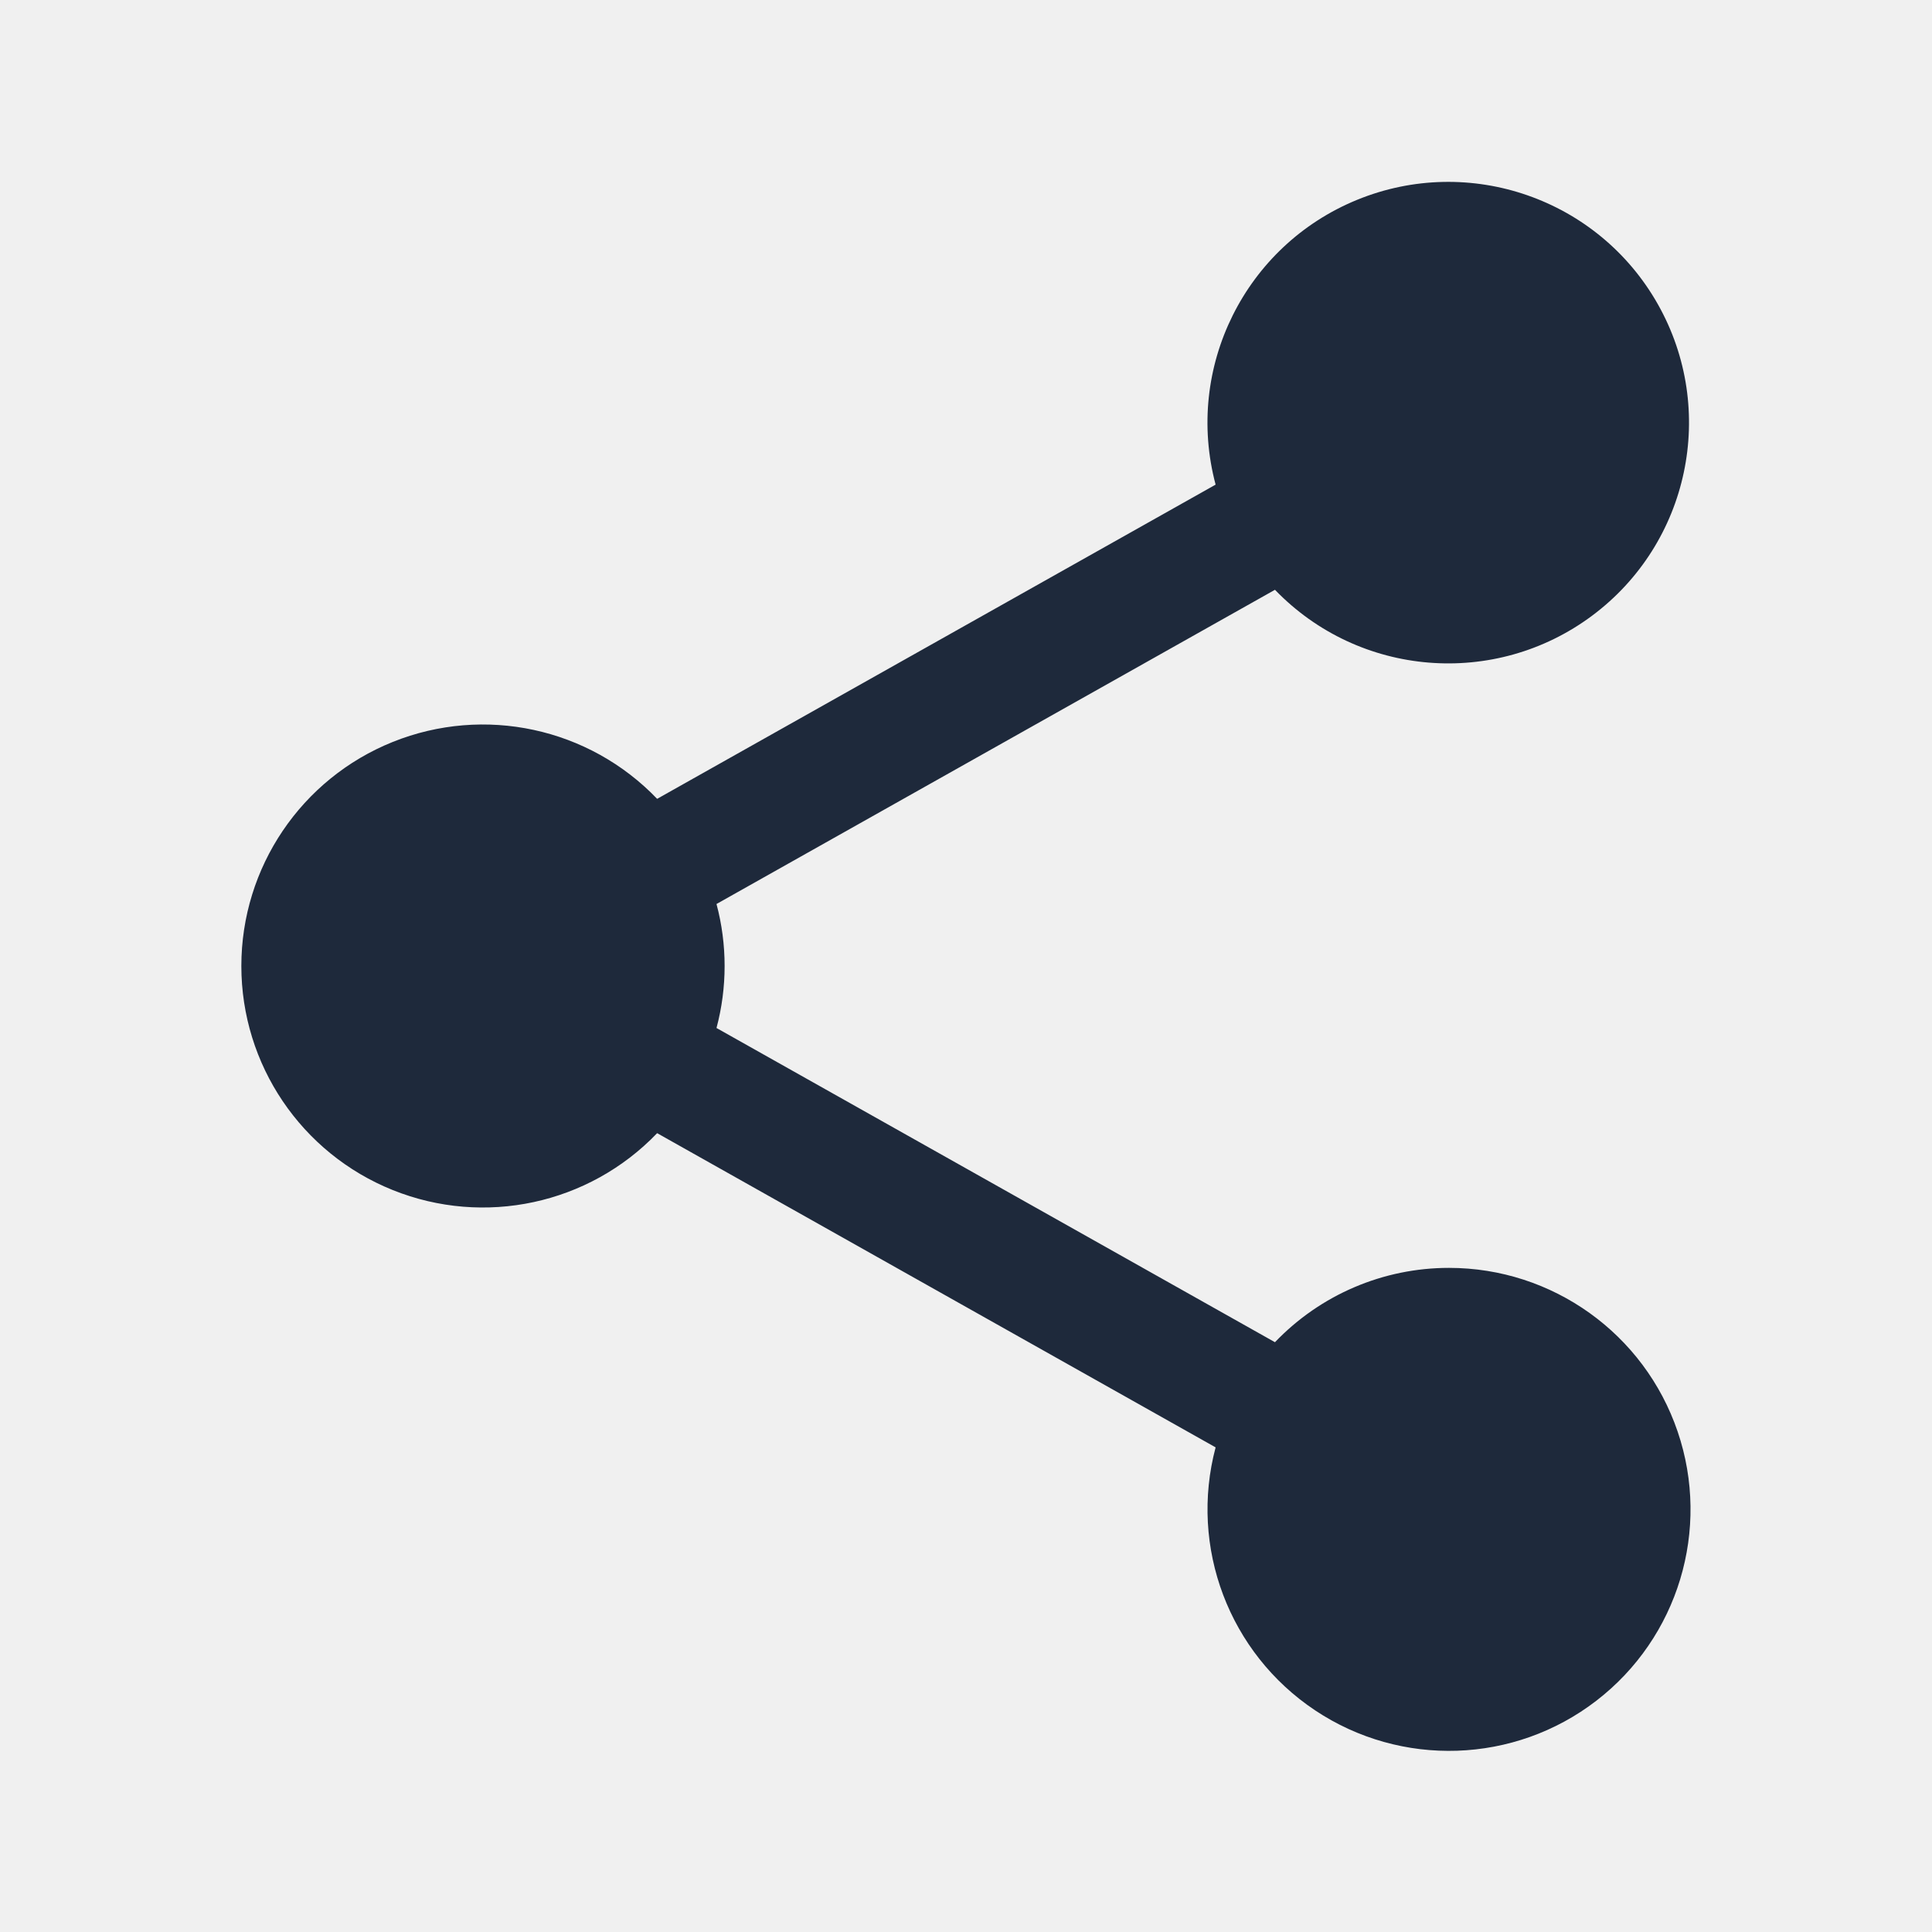
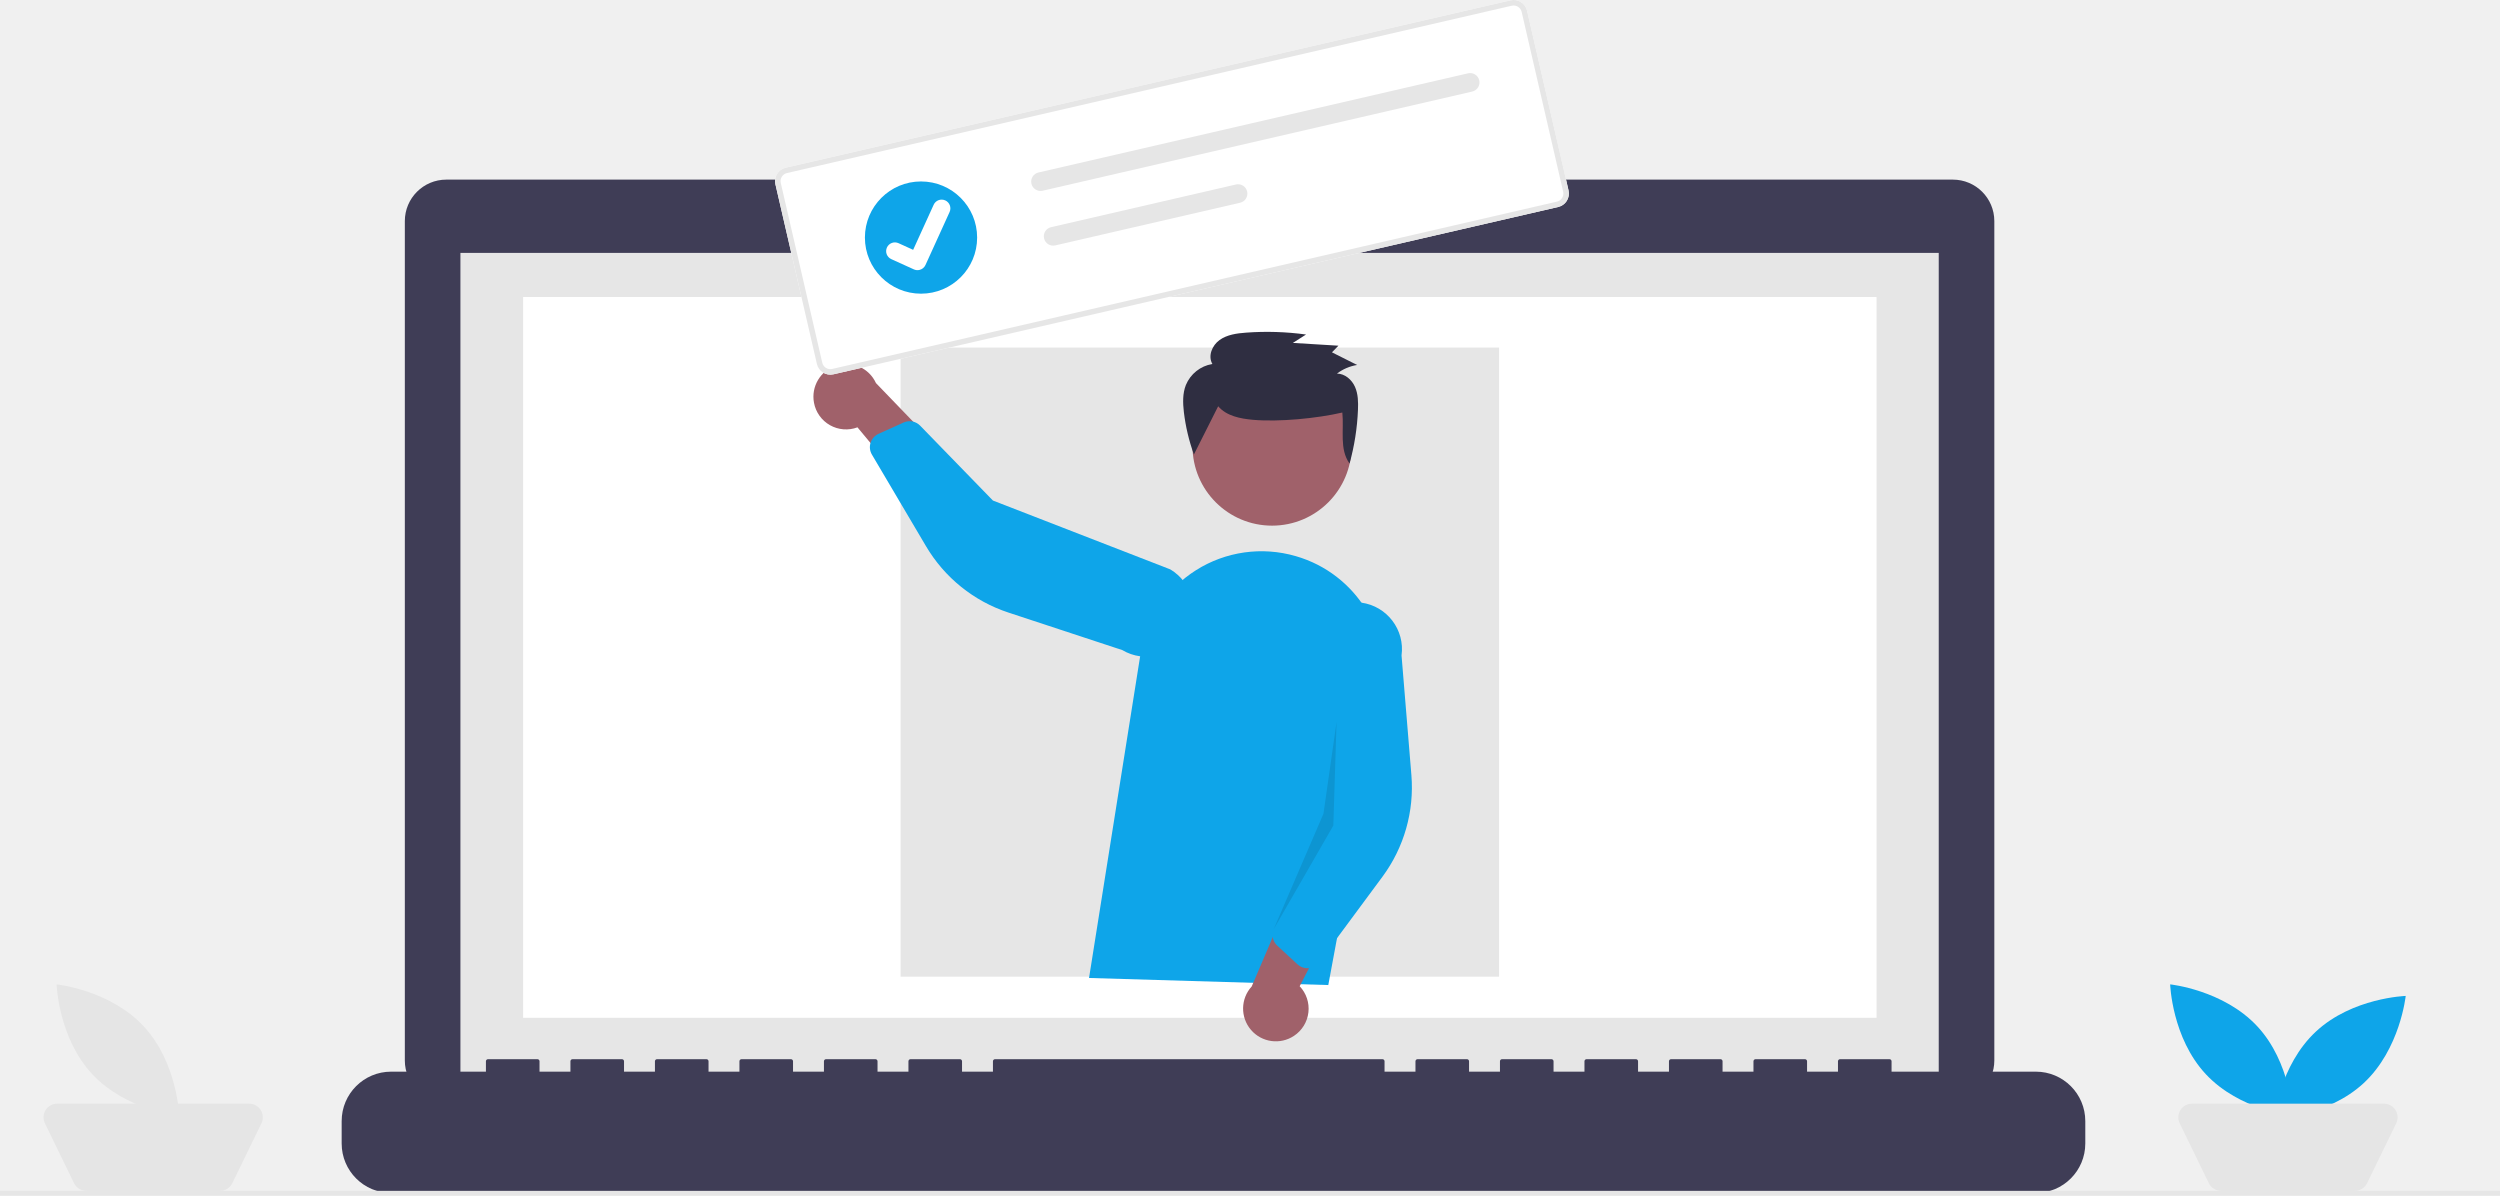
- <svg xmlns="http://www.w3.org/2000/svg" fill="#1e293b" class="ionicon" viewBox="0 0 512 512">
-   <path d="M384 336a63.78 63.78 0 00-46.12 19.7l-148-83.27a63.85 63.85 0 000-32.86l148-83.27a63.8 63.8 0 10-15.73-27.87l-148 83.27a64 64 0 100 88.6l148 83.27A64 64 0 10384 336z" />
+ <svg xmlns="http://www.w3.org/2000/svg" data-name="Layer 1" width="1061" height="507.397" viewBox="0 0 1061 507.397">
+   <path id="f8c762bc-b7e7-4c8e-b73e-f411c620c2bd-223" data-name="Path 765" d="M898.293,272.533H638.123v-5.362H520.152v5.362H258.91a17.6,17.6,0,0,0-17.6,17.6h0v356.25a17.6,17.6,0,0,0,17.6,17.6H898.293a17.6,17.6,0,0,0,17.6-17.6v-356.252A17.6,17.6,0,0,0,898.293,272.533Z" transform="translate(-69.5 -196.3014)" fill="#3f3d56" />
+   <rect id="febd0196-f53d-4e2b-8506-d3dc9ab4b723" data-name="Rectangle 125" x="195.406" y="107.332" width="627.391" height="353.913" fill="#e6e6e6" />
+   <rect id="a687e43e-dc25-402c-aff7-aaf80cd82cec" data-name="Rectangle 130" x="222.013" y="126.048" width="574.391" height="305.913" fill="#fff" />
+   <circle id="fb392c0f-c18b-4dca-9f8d-a13ba02e8cd8" data-name="Ellipse 120" cx="508.565" cy="91.246" r="6.435" fill="#0ea5e9" />
+   <path id="a3b325e1-b438-4eea-a78d-99975bd1014d-224" data-name="Path 766" d="M933.507,651.112H872.278v-4.412a.875.875,0,0,0-.875-.875H850.41a.875.875,0,0,0-.875.875h0v4.412h-13.12v-4.412a.875.875,0,0,0-.875-.875H814.547a.875.875,0,0,0-.875.875h0v4.412h-13.12v-4.412a.875.875,0,0,0-.875-.875H778.684a.875.875,0,0,0-.875.875h0v4.412h-13.12v-4.412a.875.875,0,0,0-.875-.875H742.822a.875.875,0,0,0-.875.875h0v4.412H728.826v-4.412a.875.875,0,0,0-.875-.875H706.959a.875.875,0,0,0-.875.875h0v4.412H692.963v-4.412a.875.875,0,0,0-.875-.875H671.1a.875.875,0,0,0-.875.875h0v4.412H657.1v-4.412a.875.875,0,0,0-.875-.875H491.781a.875.875,0,0,0-.875.875h0v4.412h-13.12v-4.412a.875.875,0,0,0-.875-.875H455.918a.875.875,0,0,0-.875.875h0v4.412h-13.12v-4.412a.875.875,0,0,0-.875-.875H420.056a.875.875,0,0,0-.875.875h0v4.412H406.06v-4.412a.875.875,0,0,0-.875-.875H384.193a.875.875,0,0,0-.875.875h0v4.412H370.2v-4.412a.875.875,0,0,0-.875-.875H348.33a.875.875,0,0,0-.875.875h0v4.412h-13.12v-4.412a.875.875,0,0,0-.875-.875H312.467a.875.875,0,0,0-.875.875h0v4.412h-13.12v-4.412a.875.875,0,0,0-.875-.875H276.6a.875.875,0,0,0-.875.875h0v4.412H235.493a20.993,20.993,0,0,0-20.993,20.993v9.492a20.993,20.993,0,0,0,20.993,20.993H933.507a20.993,20.993,0,0,0,20.993-20.992v-9.492a20.993,20.993,0,0,0-20.993-20.993Z" transform="translate(-69.5 -196.3014)" fill="#3f3d56" />
+   <rect id="e8772b6c-5a9b-4fa1-81c9-662ac65893c6" data-name="Rectangle 126" x="382.209" y="147.504" width="254" height="267" fill="#e6e6e6" />
+   <rect id="a87049f2-d9c9-408d-98dd-ac42069ee321" data-name="Rectangle 128" y="505.397" width="1061" height="2" fill="#e6e6e6" />
+   <path id="b307d008-1640-4a06-af2e-4466e39d32c3-225" data-name="Path 776" d="M1027.457,631.834c14.376,15.426,15.119,38.1,15.119,38.1s-22.565-2.338-36.941-17.764-15.119-38.1-15.119-38.1S1013.081,616.408,1027.457,631.834Z" transform="translate(-69.5 -196.3014)" fill="#0ea5e9" />
+   <path id="e6bb151c-e5ac-48bf-b05a-35e8b71544cc-226" data-name="Path 777" d="M1072.714,655.913c-15.426,14.376-38.1,15.119-38.1,15.119s2.338-22.565,17.764-36.941,38.1-15.119,38.1-15.119S1088.141,641.537,1072.714,655.913Z" transform="translate(-69.5 -196.3014)" fill="#0ea5e9" />
+   <path id="e2659c84-c871-46e0-a841-faed920e56d0-227" data-name="Path 778" d="M1068.88,701.698h-56.739a5.8,5.8,0,0,1-5.219-3.265l-12.353-25.393a5.8,5.8,0,0,1,5.219-8.342h81.446a5.8,5.8,0,0,1,5.219,8.342l-12.353,25.394a5.8,5.8,0,0,1-5.219,3.265Z" transform="translate(-69.5 -196.3014)" fill="#e5e5e5" />
+   <path id="b4ca1fea-0850-4eee-815e-097d11075e0d-228" data-name="Path 779" d="M130.457,631.834c14.376,15.426,15.119,38.1,15.119,38.1s-22.565-2.338-36.941-17.764-15.119-38.1-15.119-38.1S116.081,616.408,130.457,631.834Z" transform="translate(-69.5 -196.3014)" fill="#e5e5e5" />
+   <path id="f6595469-42b3-4592-aaf8-acdcc6d1b7a1-229" data-name="Path 780" d="M162.88,701.698H106.141a5.8,5.8,0,0,1-5.219-3.265l-12.353-25.393a5.8,5.8,0,0,1,5.219-8.342h81.446a5.8,5.8,0,0,1,5.219,8.342L168.1,698.434a5.8,5.8,0,0,1-5.219,3.265Z" transform="translate(-69.5 -196.3014)" fill="#e5e5e5" />
+   <circle id="b9fa2d1d-eaff-4f39-9574-6fdb852a47dd" data-name="Ellipse 127" cx="539.856" cy="189.33" r="33.757" fill="#a0616a" />
+   <path id="a3ede095-a03b-477f-a348-b0bb518c525f-230" data-name="Path 803" d="M531.686,611.356l21.8-137.237a52.032,52.032,0,0,1,65.979-41.781h0a51.875,51.875,0,0,1,36.561,59.46l-22.8,122.559Z" transform="translate(-69.5 -196.3014)" fill="#0ea5e9" />
+   <path id="a14f3686-8e71-4892-a260-94847064fbe5-231" data-name="Path 804" d="M618.676,635.911a13.821,13.821,0,0,0,2.4-21.056l22.535-43.639-25.378,2.708-17.509,41.026a13.9,13.9,0,0,0,17.951,20.962Z" transform="translate(-69.5 -196.3014)" fill="#a0616a" />
+   <path id="aefe090c-eadc-4acf-b060-d0ae14889076-232" data-name="Path 805" d="M623.502,607.158a6.193,6.193,0,0,1-3.335-1.582l-8.622-7.967a6.205,6.205,0,0,1-1.5-6.946l17.232-40.845-2.445-80.705a19.924,19.924,0,1,1,39.483,5.386h0l4.18,50.733a63.737,63.737,0,0,1-12.284,43.152l-26.873,36.329a6.191,6.191,0,0,1-4.391,2.479A6.121,6.121,0,0,1,623.502,607.158Z" transform="translate(-69.5 -196.3014)" fill="#0ea5e9" />
+   <path id="b24d83c7-6fd4-4d89-b0e2-e143511102b2-233" data-name="Path 806" d="M414.959,367.24a13.821,13.821,0,0,0,18.453,10.421l31.4,37.766,7.4-24.426-30.952-32.119a13.9,13.9,0,0,0-26.3,8.358Z" transform="translate(-69.5 -196.3014)" fill="#a0616a" />
+   <path id="a479cb15-9c48-424e-90d4-4868fd6ffd90-234" data-name="Path 807" d="M439.556,382.894a6.194,6.194,0,0,1,2.757-2.454l10.7-4.833a6.205,6.205,0,0,1,6.982,1.327l30.894,31.793,75.272,29.215a19.924,19.924,0,1,1-20.354,34.258h0l-48.347-15.932a63.737,63.737,0,0,1-34.948-28.137l-22.976-38.91a6.192,6.192,0,0,1-.571-5.01,6.126,6.126,0,0,1,.594-1.316Z" transform="translate(-69.5 -196.3014)" fill="#0ea5e9" />
+   <path id="fbb91ec3-afe3-4815-be57-4aca5997223d-235" data-name="Path 808" d="M636.737,502.685l-1.374,43.981-25.319,44,21.141-49.03Z" transform="translate(-69.5 -196.3014)" opacity="0.1" style="isolation:isolate" />
+   <path id="b3c0f84b-28f9-45ec-afed-9c3bdf0aec76-236" data-name="Path 696" d="M586.495,368.712c3.482,4.121,9.374,5.283,14.81,5.76,11.039.968,27.091-.6,37.879-3.093.77,7.463-1.329,15.509,3.066,21.648a100.499,100.499,0,0,0,3.571-22.783c.133-3.3.081-6.724-1.262-9.758s-4.272-5.609-7.645-5.636a19.161,19.161,0,0,1,8.547-3.654l-10.68-5.367,2.743-2.816-19.336-1.183,5.6-3.558a121.439,121.439,0,0,0-25.441-.8c-3.94.29-8.06.845-11.252,3.128s-5.037,6.82-3.055,10.172a14.77,14.77,0,0,0-11.256,8.931c-1.423,3.608-1.293,7.616-.854,11.461a81.234,81.234,0,0,0,4.26,18.02" transform="translate(-69.5 -196.3014)" fill="#2f2e41" />
+   <path id="a138b9cb-cdfc-4f68-9e32-04b91bb430b4-237" data-name="Path 138" d="M730.805,284.145,423.207,355.16a5.853,5.853,0,0,1-7.011-4.381L398.58,274.477a5.853,5.853,0,0,1,4.381-7.011l307.598-71.015a5.853,5.853,0,0,1,7.011,4.381l17.616,76.302A5.853,5.853,0,0,1,730.805,284.145Z" transform="translate(-69.5 -196.3014)" fill="#fff" />
+   <path id="ae469d8c-20b4-445b-a76f-3c35ff3d2f47-238" data-name="Path 138" d="M730.805,284.145,423.207,355.16a5.853,5.853,0,0,1-7.011-4.381L398.58,274.477a5.853,5.853,0,0,1,4.381-7.011l307.598-71.015a5.853,5.853,0,0,1,7.011,4.381l17.616,76.302A5.853,5.853,0,0,1,730.805,284.145ZM403.487,269.745a3.512,3.512,0,0,0-2.629,4.207l17.616,76.302a3.511,3.511,0,0,0,4.207,2.629L730.279,281.868a3.511,3.511,0,0,0,2.629-4.207l-17.616-76.303a3.511,3.511,0,0,0-4.207-2.629Z" transform="translate(-69.5 -196.3014)" fill="#e6e6e6" />
+   <path id="b1e356c5-36d3-4e1f-8361-52645d018384-239" data-name="Path 139" d="M510.221,269.509a3.969,3.969,0,1,0,1.772,7.738l.013-.003,182.312-42.09a3.969,3.969,0,0,0-1.786-7.735Z" transform="translate(-69.5 -196.3014)" fill="#e6e6e6" />
+   <path id="f47b3ab2-4a63-40b6-b578-ee0e1882dc1b-240" data-name="Path 140" d="M515.578,292.713a3.969,3.969,0,1,0,1.772,7.738l.013-.003,78.449-18.111a3.969,3.969,0,0,0-1.772-7.738l-.013.003Z" transform="translate(-69.5 -196.3014)" fill="#e6e6e6" />
+   <g id="ebccd953-b296-4a3a-b6cb-ab9b47d83c6a" data-name="Group 45">
+     <circle id="f502afc0-c552-46f8-b839-9472032a2f9d" data-name="Ellipse 18" cx="390.881" cy="100.823" r="23.814" fill="#0ea5e9" />
+     <path id="e70683fc-6315-4eed-926a-207d48de8bbe-241" data-name="Path 395" d="M459.711,310.862a3.689,3.689,0,0,1-2.328-.22l-.046-.02-9.582-4.35a3.716,3.716,0,1,1,3.077-6.766l6.209,2.827,8.711-19.14a3.713,3.713,0,0,1,4.917-1.841h0l-.052.125.055-.126a3.717,3.717,0,0,1,1.84,4.918l-10.245,22.516a3.715,3.715,0,0,1-2.553,2.075Z" transform="translate(-69.5 -196.3014)" fill="#fff" />
+   </g>
</svg>
